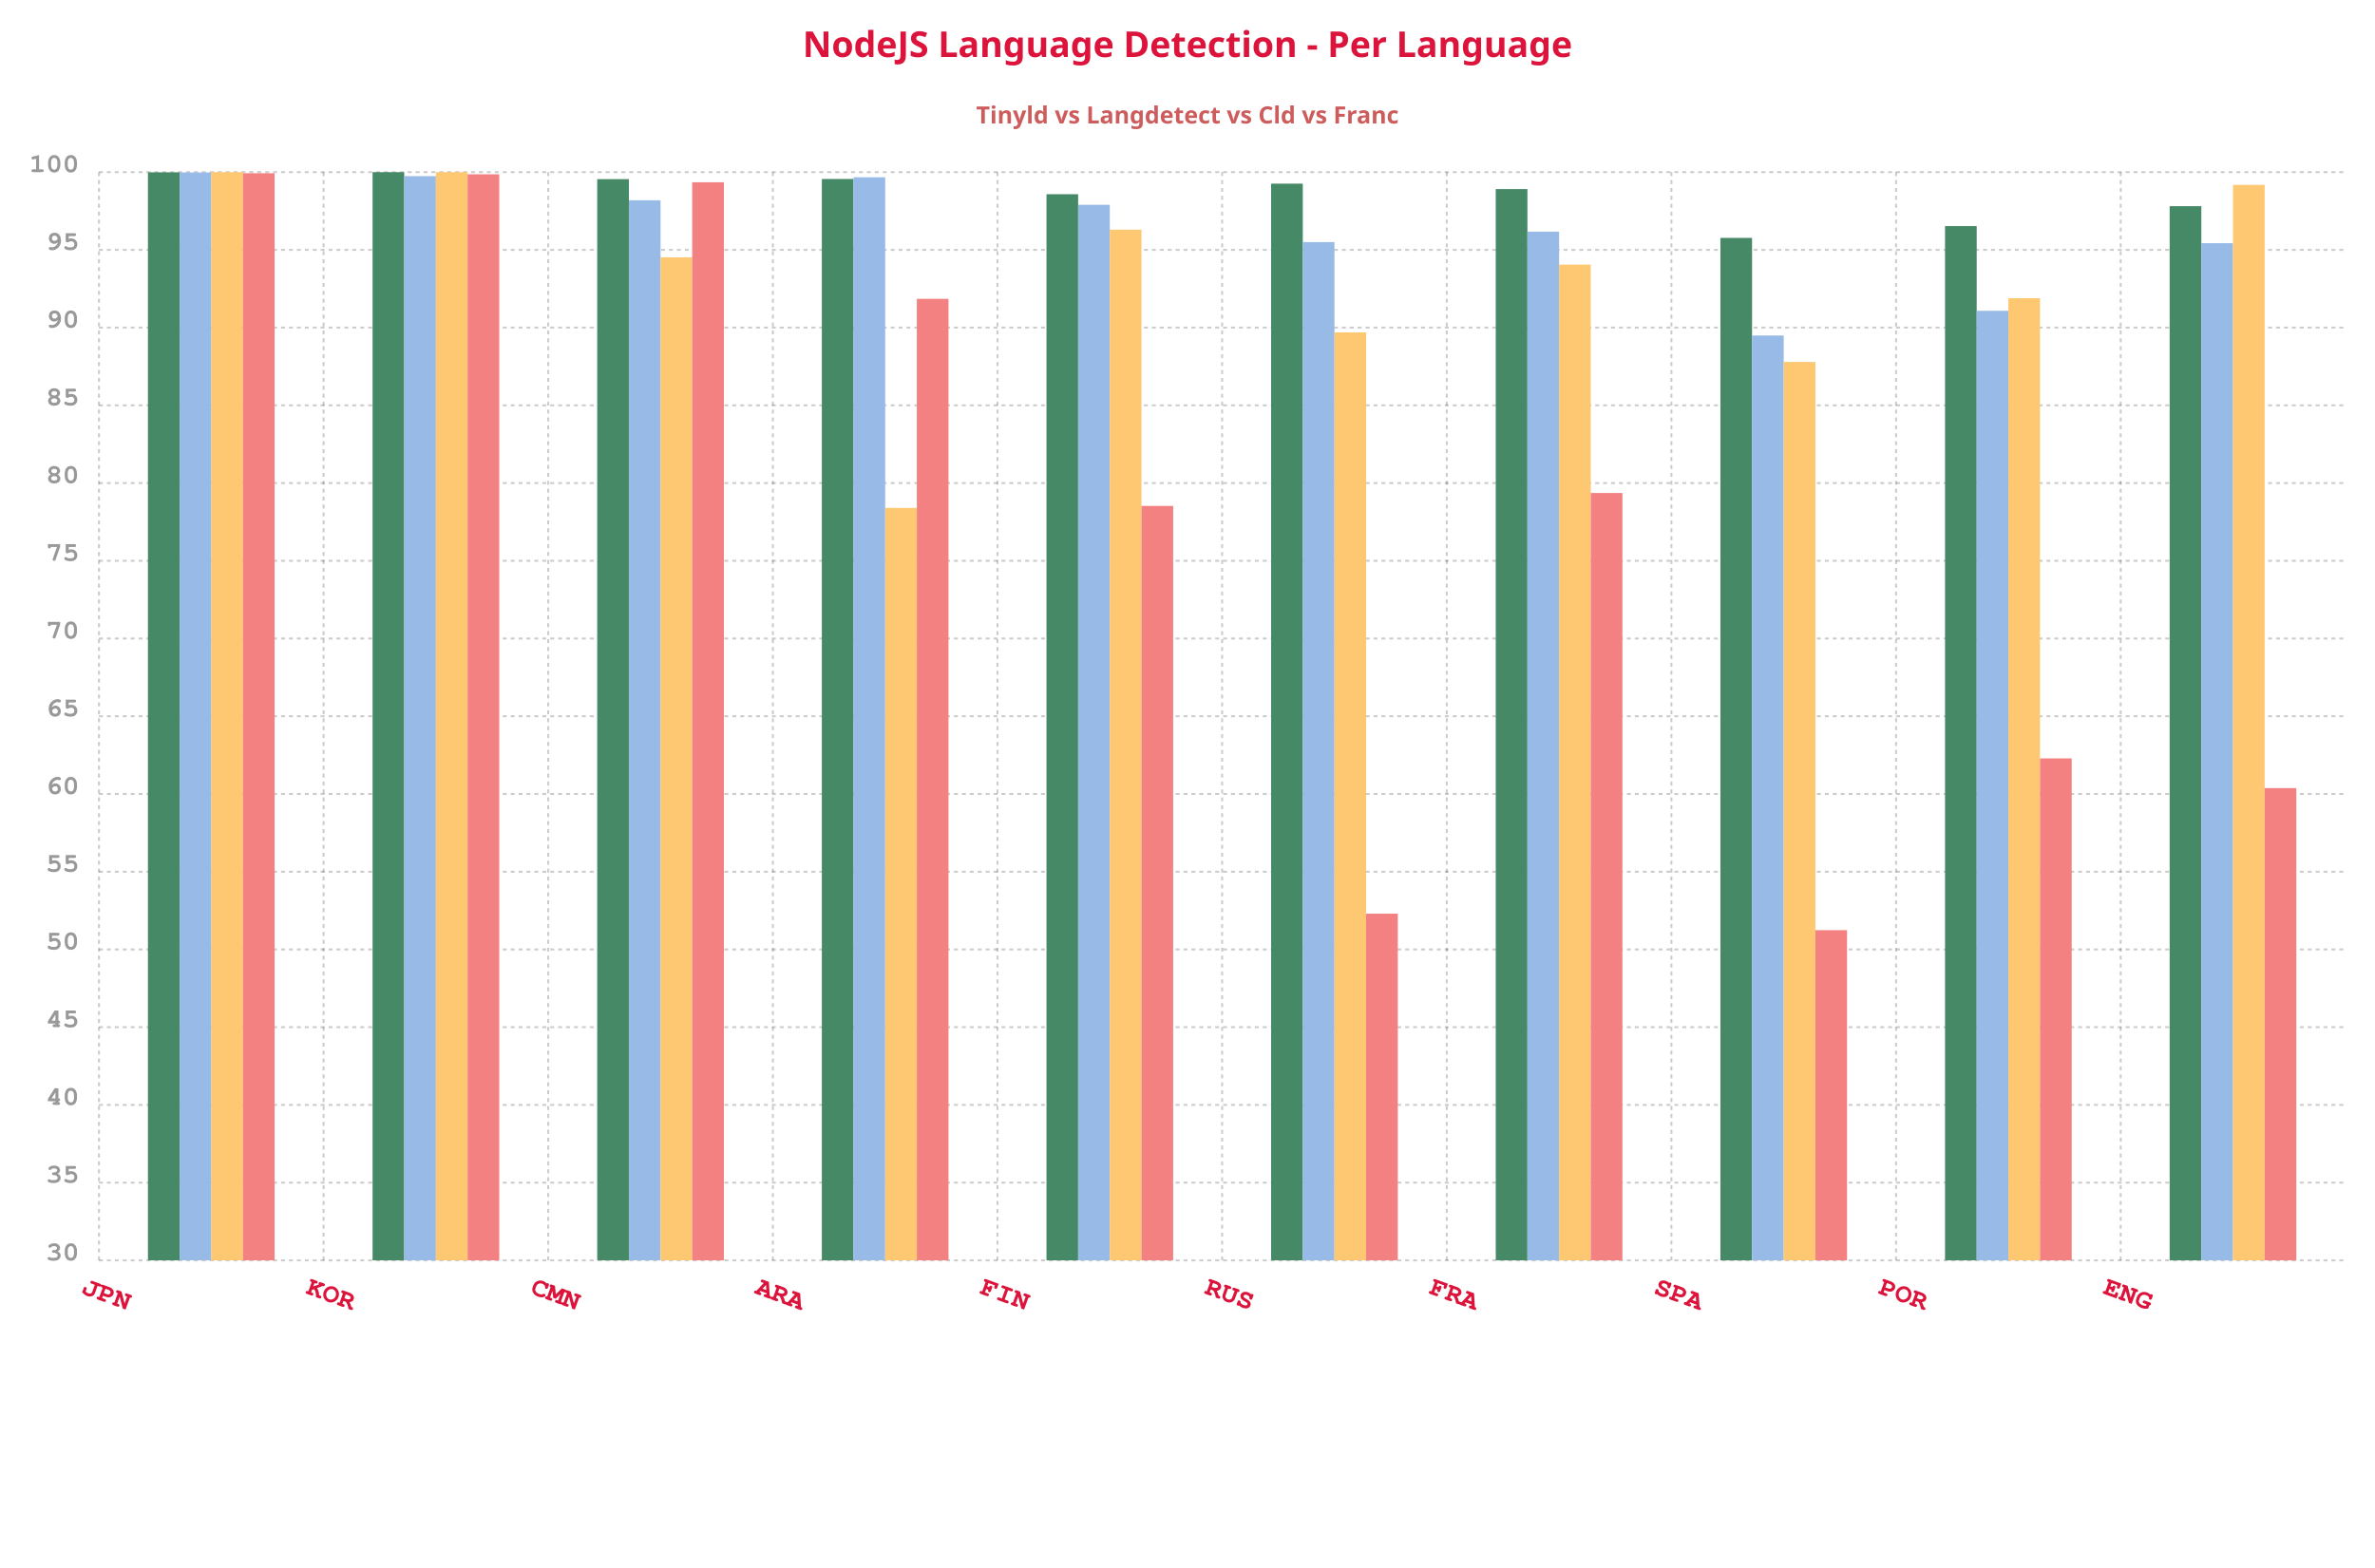
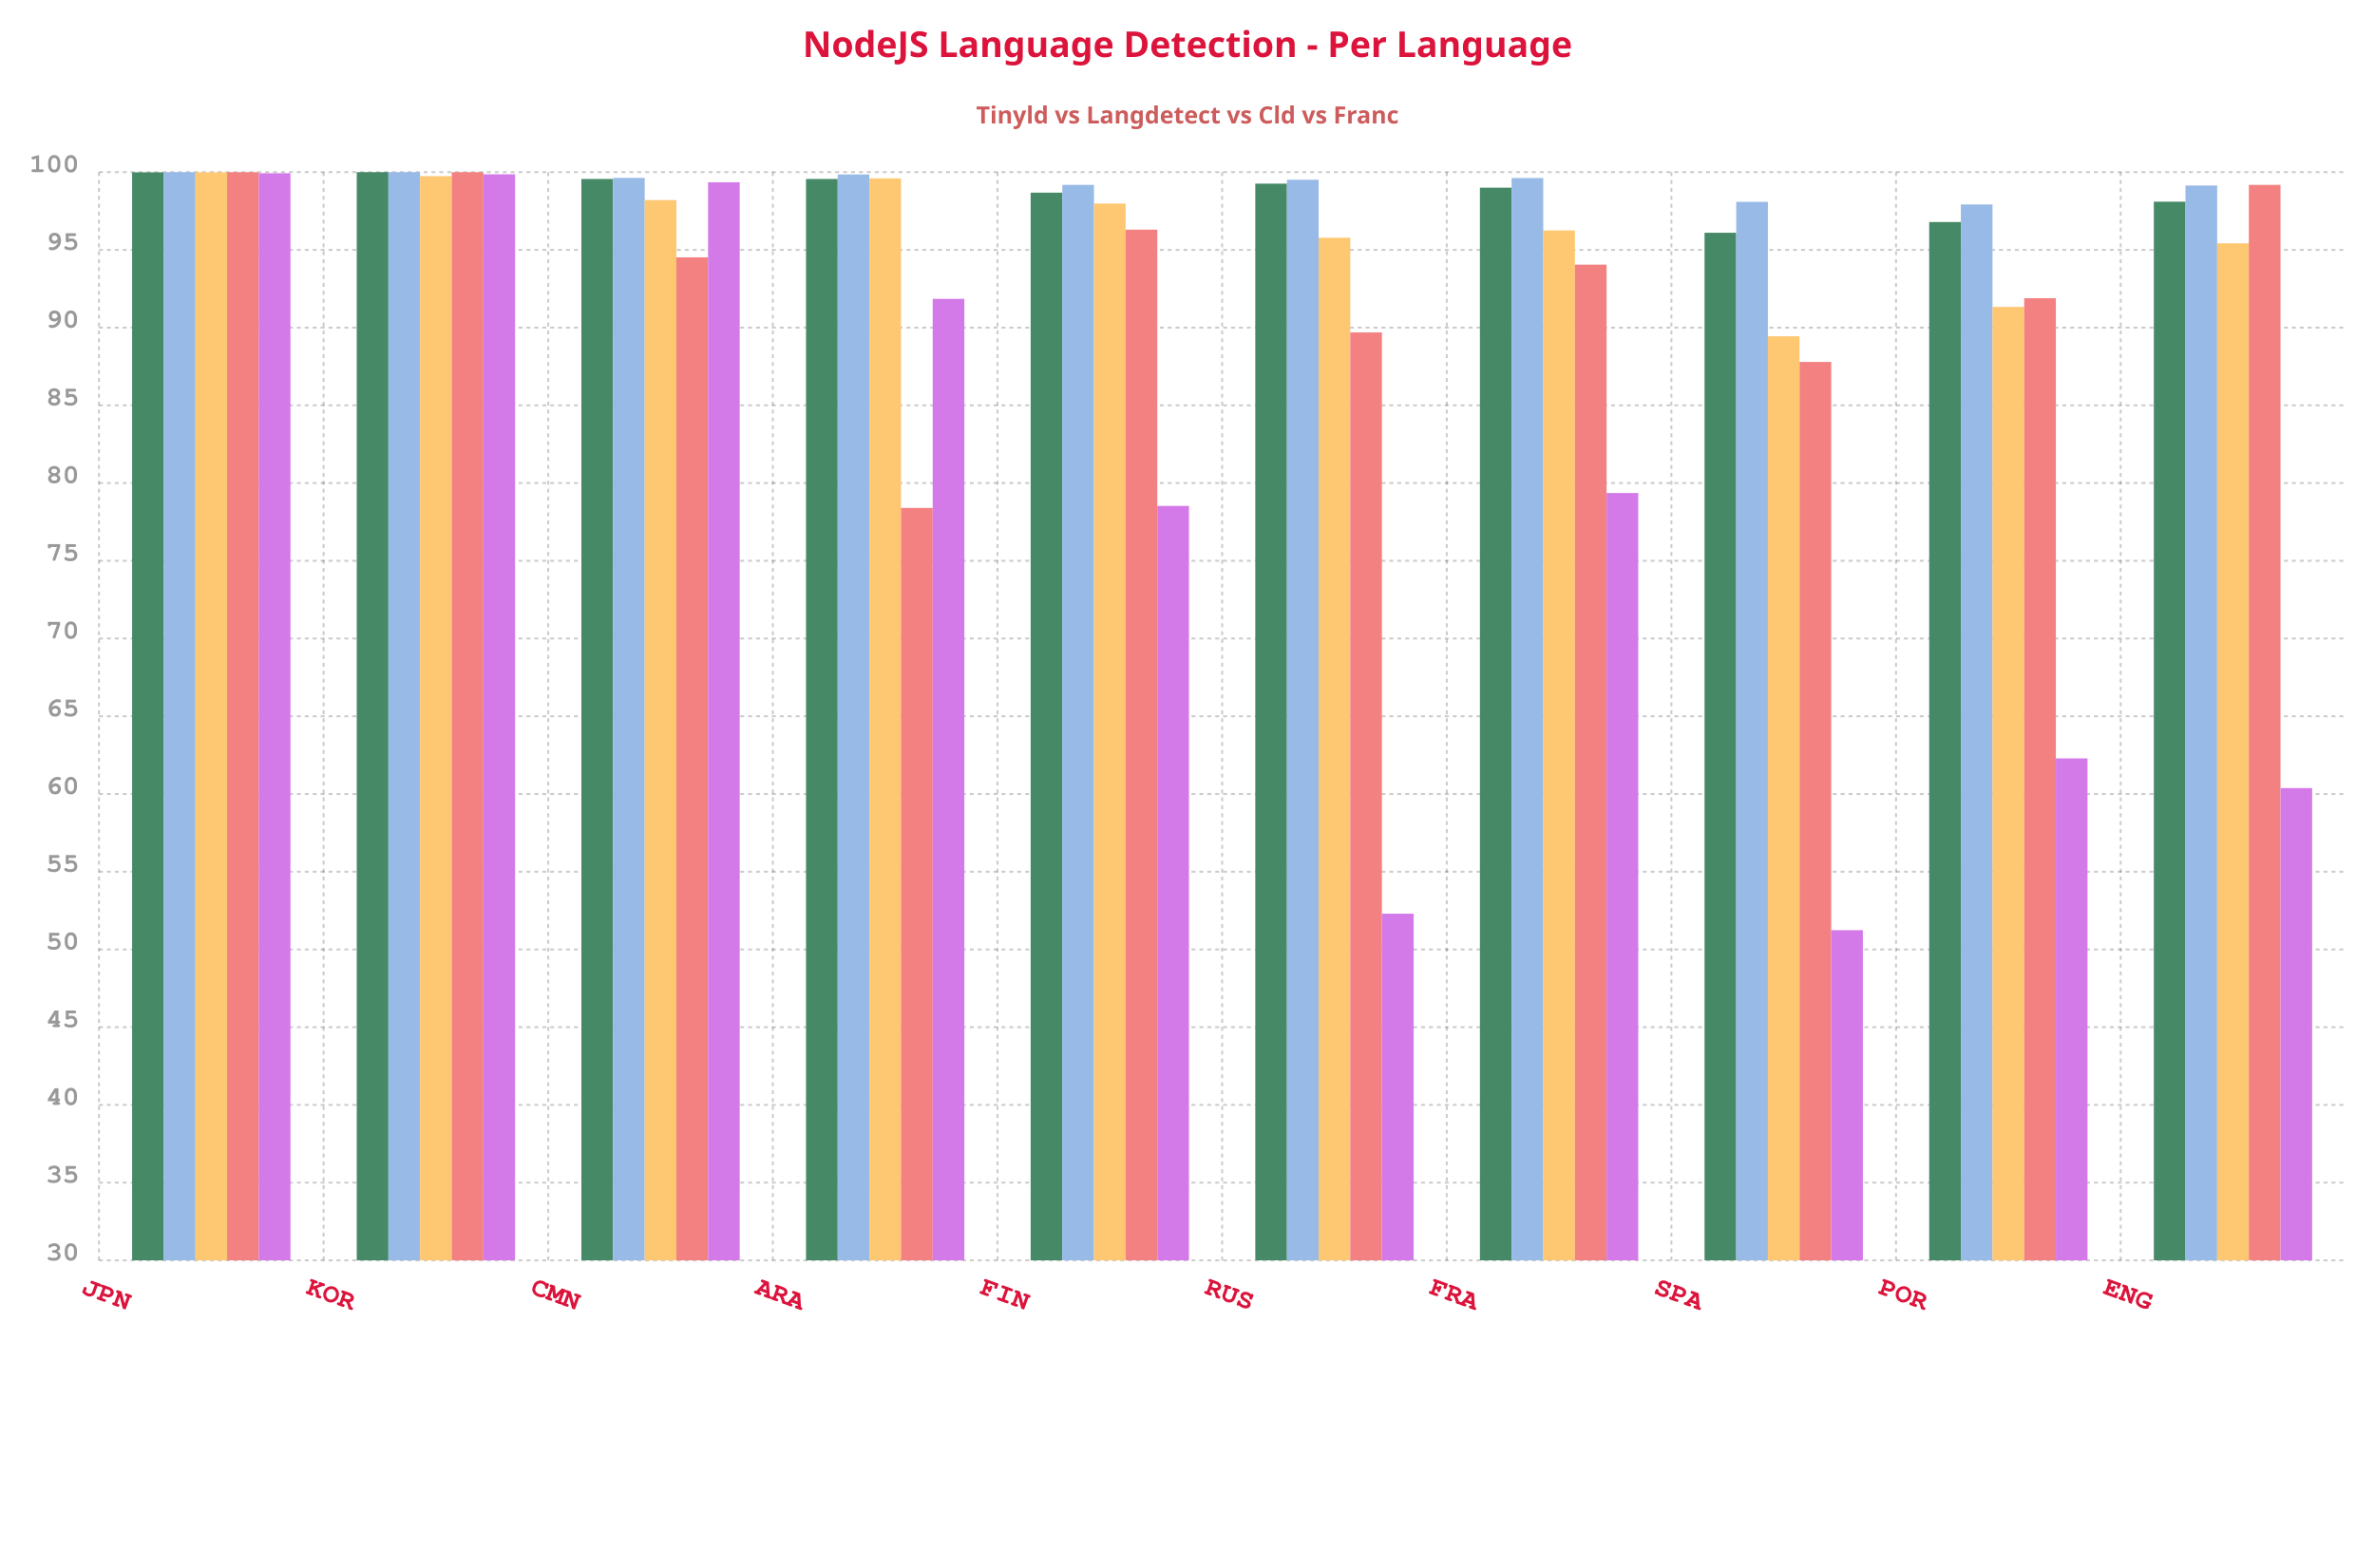
<svg xmlns="http://www.w3.org/2000/svg" xmlns:ns1="http://gionkunz.github.com/chartist-js/ct" width="1200" height="792" class="ct-chart-bar" style="background:#FFF;background:#FFF;">
  <g class="ct-grids" transform="translate(0, 72)">
    <line x1="50" x2="50" y1="15" y2="565" class="ct-grid ct-horizontal" style="stroke:rgba(0,0,0,.2);stroke-width:1px;stroke-dasharray:2px;stroke-dasharray:2px;stroke-width:1px;stroke:rgba(0,0,0,.2);" />
    <line x1="163.5" x2="163.5" y1="15" y2="565" class="ct-grid ct-horizontal" style="stroke:rgba(0,0,0,.2);stroke-width:1px;stroke-dasharray:2px;stroke-dasharray:2px;stroke-width:1px;stroke:rgba(0,0,0,.2);" />
    <line x1="277" x2="277" y1="15" y2="565" class="ct-grid ct-horizontal" style="stroke:rgba(0,0,0,.2);stroke-width:1px;stroke-dasharray:2px;stroke-dasharray:2px;stroke-width:1px;stroke:rgba(0,0,0,.2);" />
    <line x1="390.5" x2="390.5" y1="15" y2="565" class="ct-grid ct-horizontal" style="stroke:rgba(0,0,0,.2);stroke-width:1px;stroke-dasharray:2px;stroke-dasharray:2px;stroke-width:1px;stroke:rgba(0,0,0,.2);" />
    <line x1="504" x2="504" y1="15" y2="565" class="ct-grid ct-horizontal" style="stroke:rgba(0,0,0,.2);stroke-width:1px;stroke-dasharray:2px;stroke-dasharray:2px;stroke-width:1px;stroke:rgba(0,0,0,.2);" />
    <line x1="617.5" x2="617.5" y1="15" y2="565" class="ct-grid ct-horizontal" style="stroke:rgba(0,0,0,.2);stroke-width:1px;stroke-dasharray:2px;stroke-dasharray:2px;stroke-width:1px;stroke:rgba(0,0,0,.2);" />
    <line x1="731" x2="731" y1="15" y2="565" class="ct-grid ct-horizontal" style="stroke:rgba(0,0,0,.2);stroke-width:1px;stroke-dasharray:2px;stroke-dasharray:2px;stroke-width:1px;stroke:rgba(0,0,0,.2);" />
    <line x1="844.5" x2="844.5" y1="15" y2="565" class="ct-grid ct-horizontal" style="stroke:rgba(0,0,0,.2);stroke-width:1px;stroke-dasharray:2px;stroke-dasharray:2px;stroke-width:1px;stroke:rgba(0,0,0,.2);" />
    <line x1="958" x2="958" y1="15" y2="565" class="ct-grid ct-horizontal" style="stroke:rgba(0,0,0,.2);stroke-width:1px;stroke-dasharray:2px;stroke-dasharray:2px;stroke-width:1px;stroke:rgba(0,0,0,.2);" />
    <line x1="1071.5" x2="1071.5" y1="15" y2="565" class="ct-grid ct-horizontal" style="stroke:rgba(0,0,0,.2);stroke-width:1px;stroke-dasharray:2px;stroke-dasharray:2px;stroke-width:1px;stroke:rgba(0,0,0,.2);" />
    <line y1="565" y2="565" x1="50" x2="1185" class="ct-grid ct-vertical" style="stroke:rgba(0,0,0,.2);stroke-width:1px;stroke-dasharray:2px;stroke-dasharray:2px;stroke-width:1px;stroke:rgba(0,0,0,.2);" />
    <line y1="525.714" y2="525.714" x1="50" x2="1185" class="ct-grid ct-vertical" style="stroke:rgba(0,0,0,.2);stroke-width:1px;stroke-dasharray:2px;stroke-dasharray:2px;stroke-width:1px;stroke:rgba(0,0,0,.2);" />
    <line y1="486.429" y2="486.429" x1="50" x2="1185" class="ct-grid ct-vertical" style="stroke:rgba(0,0,0,.2);stroke-width:1px;stroke-dasharray:2px;stroke-dasharray:2px;stroke-width:1px;stroke:rgba(0,0,0,.2);" />
    <line y1="447.143" y2="447.143" x1="50" x2="1185" class="ct-grid ct-vertical" style="stroke:rgba(0,0,0,.2);stroke-width:1px;stroke-dasharray:2px;stroke-dasharray:2px;stroke-width:1px;stroke:rgba(0,0,0,.2);" />
    <line y1="407.857" y2="407.857" x1="50" x2="1185" class="ct-grid ct-vertical" style="stroke:rgba(0,0,0,.2);stroke-width:1px;stroke-dasharray:2px;stroke-dasharray:2px;stroke-width:1px;stroke:rgba(0,0,0,.2);" />
    <line y1="368.571" y2="368.571" x1="50" x2="1185" class="ct-grid ct-vertical" style="stroke:rgba(0,0,0,.2);stroke-width:1px;stroke-dasharray:2px;stroke-dasharray:2px;stroke-width:1px;stroke:rgba(0,0,0,.2);" />
    <line y1="329.286" y2="329.286" x1="50" x2="1185" class="ct-grid ct-vertical" style="stroke:rgba(0,0,0,.2);stroke-width:1px;stroke-dasharray:2px;stroke-dasharray:2px;stroke-width:1px;stroke:rgba(0,0,0,.2);" />
    <line y1="290" y2="290" x1="50" x2="1185" class="ct-grid ct-vertical" style="stroke:rgba(0,0,0,.2);stroke-width:1px;stroke-dasharray:2px;stroke-dasharray:2px;stroke-width:1px;stroke:rgba(0,0,0,.2);" />
    <line y1="250.714" y2="250.714" x1="50" x2="1185" class="ct-grid ct-vertical" style="stroke:rgba(0,0,0,.2);stroke-width:1px;stroke-dasharray:2px;stroke-dasharray:2px;stroke-width:1px;stroke:rgba(0,0,0,.2);" />
    <line y1="211.429" y2="211.429" x1="50" x2="1185" class="ct-grid ct-vertical" style="stroke:rgba(0,0,0,.2);stroke-width:1px;stroke-dasharray:2px;stroke-dasharray:2px;stroke-width:1px;stroke:rgba(0,0,0,.2);" />
    <line y1="172.143" y2="172.143" x1="50" x2="1185" class="ct-grid ct-vertical" style="stroke:rgba(0,0,0,.2);stroke-width:1px;stroke-dasharray:2px;stroke-dasharray:2px;stroke-width:1px;stroke:rgba(0,0,0,.2);" />
    <line y1="132.857" y2="132.857" x1="50" x2="1185" class="ct-grid ct-vertical" style="stroke:rgba(0,0,0,.2);stroke-width:1px;stroke-dasharray:2px;stroke-dasharray:2px;stroke-width:1px;stroke:rgba(0,0,0,.2);" />
    <line y1="93.571" y2="93.571" x1="50" x2="1185" class="ct-grid ct-vertical" style="stroke:rgba(0,0,0,.2);stroke-width:1px;stroke-dasharray:2px;stroke-dasharray:2px;stroke-width:1px;stroke:rgba(0,0,0,.2);" />
    <line y1="54.286" y2="54.286" x1="50" x2="1185" class="ct-grid ct-vertical" style="stroke:rgba(0,0,0,.2);stroke-width:1px;stroke-dasharray:2px;stroke-dasharray:2px;stroke-width:1px;stroke:rgba(0,0,0,.2);" />
    <line y1="15" y2="15" x1="50" x2="1185" class="ct-grid ct-vertical" style="stroke:rgba(0,0,0,.2);stroke-width:1px;stroke-dasharray:2px;stroke-dasharray:2px;stroke-width:1px;stroke:rgba(0,0,0,.2);" />
  </g>
  <g transform="translate(0, 72)">
    <g class="ct-series ct-series-a">
-       <line x1="82.75" x2="82.75" y1="565" y2="15.079" class="ct-bar" ns1:value="99.99" style="stroke:#d70206;stroke:#d70206;fill:none;stroke-width:10px;stroke-width:10px;fill:none;stroke:#468966;stroke-width:16px !important;stroke-width:16px !important;stroke:#468966;" />
-       <line x1="196.25" x2="196.25" y1="565" y2="15" class="ct-bar" ns1:value="100" style="stroke:#d70206;stroke:#d70206;fill:none;stroke-width:10px;stroke-width:10px;fill:none;stroke:#468966;stroke-width:16px !important;stroke-width:16px !important;stroke:#468966;" />
-       <line x1="309.75" x2="309.75" y1="565" y2="18.536" class="ct-bar" ns1:value="99.55" style="stroke:#d70206;stroke:#d70206;fill:none;stroke-width:10px;stroke-width:10px;fill:none;stroke:#468966;stroke-width:16px !important;stroke-width:16px !important;stroke:#468966;" />
-       <line x1="423.25" x2="423.25" y1="565" y2="18.457" class="ct-bar" ns1:value="99.56" style="stroke:#d70206;stroke:#d70206;fill:none;stroke-width:10px;stroke-width:10px;fill:none;stroke:#468966;stroke-width:16px !important;stroke-width:16px !important;stroke:#468966;" />
-       <line x1="536.75" x2="536.75" y1="565" y2="26.157" class="ct-bar" ns1:value="98.58" style="stroke:#d70206;stroke:#d70206;fill:none;stroke-width:10px;stroke-width:10px;fill:none;stroke:#468966;stroke-width:16px !important;stroke-width:16px !important;stroke:#468966;" />
-       <line x1="650.25" x2="650.25" y1="565" y2="20.814" class="ct-bar" ns1:value="99.26" style="stroke:#d70206;stroke:#d70206;fill:none;stroke-width:10px;stroke-width:10px;fill:none;stroke:#468966;stroke-width:16px !important;stroke-width:16px !important;stroke:#468966;" />
-       <line x1="763.75" x2="763.75" y1="565" y2="23.564" class="ct-bar" ns1:value="98.91" style="stroke:#d70206;stroke:#d70206;fill:none;stroke-width:10px;stroke-width:10px;fill:none;stroke:#468966;stroke-width:16px !important;stroke-width:16px !important;stroke:#468966;" />
-       <line x1="877.25" x2="877.25" y1="565" y2="48.236" class="ct-bar" ns1:value="95.77" style="stroke:#d70206;stroke:#d70206;fill:none;stroke-width:10px;stroke-width:10px;fill:none;stroke:#468966;stroke-width:16px !important;stroke-width:16px !important;stroke:#468966;" />
-       <line x1="990.75" x2="990.75" y1="565" y2="42.264" class="ct-bar" ns1:value="96.53" style="stroke:#d70206;stroke:#d70206;fill:none;stroke-width:10px;stroke-width:10px;fill:none;stroke:#468966;stroke-width:16px !important;stroke-width:16px !important;stroke:#468966;" />
-       <line x1="1104.25" x2="1104.25" y1="565" y2="32.207" class="ct-bar" ns1:value="97.81" style="stroke:#d70206;stroke:#d70206;fill:none;stroke-width:10px;stroke-width:10px;fill:none;stroke:#468966;stroke-width:16px !important;stroke-width:16px !important;stroke:#468966;" />
+       <line x1="74.75" x2="74.75" y1="565" y2="15.079" class="ct-bar" ns1:value="99.99" style="stroke:#d70206;stroke:#d70206;fill:none;stroke-width:10px;stroke-width:10px;fill:none;stroke:#468966;stroke-width:16px !important;stroke-width:16px !important;stroke:#468966;" />
+       <line x1="188.25" x2="188.25" y1="565" y2="15" class="ct-bar" ns1:value="100" style="stroke:#d70206;stroke:#d70206;fill:none;stroke-width:10px;stroke-width:10px;fill:none;stroke:#468966;stroke-width:16px !important;stroke-width:16px !important;stroke:#468966;" />
+       <line x1="301.75" x2="301.75" y1="565" y2="18.457" class="ct-bar" ns1:value="99.56" style="stroke:#d70206;stroke:#d70206;fill:none;stroke-width:10px;stroke-width:10px;fill:none;stroke:#468966;stroke-width:16px !important;stroke-width:16px !important;stroke:#468966;" />
+       <line x1="415.25" x2="415.25" y1="565" y2="18.457" class="ct-bar" ns1:value="99.56" style="stroke:#d70206;stroke:#d70206;fill:none;stroke-width:10px;stroke-width:10px;fill:none;stroke:#468966;stroke-width:16px !important;stroke-width:16px !important;stroke:#468966;" />
+       <line x1="528.75" x2="528.75" y1="565" y2="25.371" class="ct-bar" ns1:value="98.68" style="stroke:#d70206;stroke:#d70206;fill:none;stroke-width:10px;stroke-width:10px;fill:none;stroke:#468966;stroke-width:16px !important;stroke-width:16px !important;stroke:#468966;" />
+       <line x1="642.25" x2="642.25" y1="565" y2="20.814" class="ct-bar" ns1:value="99.26" style="stroke:#d70206;stroke:#d70206;fill:none;stroke-width:10px;stroke-width:10px;fill:none;stroke:#468966;stroke-width:16px !important;stroke-width:16px !important;stroke:#468966;" />
+       <line x1="755.75" x2="755.75" y1="565" y2="22.857" class="ct-bar" ns1:value="99" style="stroke:#d70206;stroke:#d70206;fill:none;stroke-width:10px;stroke-width:10px;fill:none;stroke:#468966;stroke-width:16px !important;stroke-width:16px !important;stroke:#468966;" />
+       <line x1="869.25" x2="869.25" y1="565" y2="45.643" class="ct-bar" ns1:value="96.1" style="stroke:#d70206;stroke:#d70206;fill:none;stroke-width:10px;stroke-width:10px;fill:none;stroke:#468966;stroke-width:16px !important;stroke-width:16px !important;stroke:#468966;" />
+       <line x1="982.75" x2="982.75" y1="565" y2="40.221" class="ct-bar" ns1:value="96.79" style="stroke:#d70206;stroke:#d70206;fill:none;stroke-width:10px;stroke-width:10px;fill:none;stroke:#468966;stroke-width:16px !important;stroke-width:16px !important;stroke:#468966;" />
+       <line x1="1096.25" x2="1096.25" y1="565" y2="29.929" class="ct-bar" ns1:value="98.1" style="stroke:#d70206;stroke:#d70206;fill:none;stroke-width:10px;stroke-width:10px;fill:none;stroke:#468966;stroke-width:16px !important;stroke-width:16px !important;stroke:#468966;" />
    </g>
    <g class="ct-series ct-series-b">
-       <line x1="98.75" x2="98.75" y1="565" y2="15.157" class="ct-bar" ns1:value="99.98" style="stroke:#f05b4f;stroke:#f05b4f;fill:none;stroke-width:10px;stroke-width:10px;fill:none;stroke:#98BAE7;stroke-width:16px !important;stroke-width:16px !important;stroke:#98BAE7;" />
-       <line x1="212.25" x2="212.25" y1="565" y2="17.015" class="ct-bar" ns1:value="99.7436" style="stroke:#f05b4f;stroke:#f05b4f;fill:none;stroke-width:10px;stroke-width:10px;fill:none;stroke:#98BAE7;stroke-width:16px !important;stroke-width:16px !important;stroke:#98BAE7;" />
-       <line x1="325.75" x2="325.75" y1="565" y2="29.221" class="ct-bar" ns1:value="98.19" style="stroke:#f05b4f;stroke:#f05b4f;fill:none;stroke-width:10px;stroke-width:10px;fill:none;stroke:#98BAE7;stroke-width:16px !important;stroke-width:16px !important;stroke:#98BAE7;" />
-       <line x1="439.25" x2="439.25" y1="565" y2="17.593" class="ct-bar" ns1:value="99.67" style="stroke:#f05b4f;stroke:#f05b4f;fill:none;stroke-width:10px;stroke-width:10px;fill:none;stroke:#98BAE7;stroke-width:16px !important;stroke-width:16px !important;stroke:#98BAE7;" />
-       <line x1="552.75" x2="552.75" y1="565" y2="31.5" class="ct-bar" ns1:value="97.9" style="stroke:#f05b4f;stroke:#f05b4f;fill:none;stroke-width:10px;stroke-width:10px;fill:none;stroke:#98BAE7;stroke-width:16px !important;stroke-width:16px !important;stroke:#98BAE7;" />
-       <line x1="666.25" x2="666.25" y1="565" y2="50.357" class="ct-bar" ns1:value="95.5" style="stroke:#f05b4f;stroke:#f05b4f;fill:none;stroke-width:10px;stroke-width:10px;fill:none;stroke:#98BAE7;stroke-width:16px !important;stroke-width:16px !important;stroke:#98BAE7;" />
-       <line x1="779.75" x2="779.75" y1="565" y2="45.093" class="ct-bar" ns1:value="96.17" style="stroke:#f05b4f;stroke:#f05b4f;fill:none;stroke-width:10px;stroke-width:10px;fill:none;stroke:#98BAE7;stroke-width:16px !important;stroke-width:16px !important;stroke:#98BAE7;" />
-       <line x1="893.25" x2="893.25" y1="565" y2="97.579" class="ct-bar" ns1:value="89.49" style="stroke:#f05b4f;stroke:#f05b4f;fill:none;stroke-width:10px;stroke-width:10px;fill:none;stroke:#98BAE7;stroke-width:16px !important;stroke-width:16px !important;stroke:#98BAE7;" />
-       <line x1="1006.75" x2="1006.75" y1="565" y2="85.086" class="ct-bar" ns1:value="91.08" style="stroke:#f05b4f;stroke:#f05b4f;fill:none;stroke-width:10px;stroke-width:10px;fill:none;stroke:#98BAE7;stroke-width:16px !important;stroke-width:16px !important;stroke:#98BAE7;" />
-       <line x1="1120.25" x2="1120.25" y1="565" y2="50.907" class="ct-bar" ns1:value="95.43" style="stroke:#f05b4f;stroke:#f05b4f;fill:none;stroke-width:10px;stroke-width:10px;fill:none;stroke:#98BAE7;stroke-width:16px !important;stroke-width:16px !important;stroke:#98BAE7;" />
+       <line x1="90.75" x2="90.75" y1="565" y2="15" class="ct-bar" ns1:value="100" style="stroke:#f05b4f;stroke:#f05b4f;fill:none;stroke-width:10px;stroke-width:10px;fill:none;stroke:#98BAE7;stroke-width:16px !important;stroke-width:16px !important;stroke:#98BAE7;" />
+       <line x1="204.25" x2="204.25" y1="565" y2="15" class="ct-bar" ns1:value="100" style="stroke:#f05b4f;stroke:#f05b4f;fill:none;stroke-width:10px;stroke-width:10px;fill:none;stroke:#98BAE7;stroke-width:16px !important;stroke-width:16px !important;stroke:#98BAE7;" />
+       <line x1="317.75" x2="317.75" y1="565" y2="17.907" class="ct-bar" ns1:value="99.63" style="stroke:#f05b4f;stroke:#f05b4f;fill:none;stroke-width:10px;stroke-width:10px;fill:none;stroke:#98BAE7;stroke-width:16px !important;stroke-width:16px !important;stroke:#98BAE7;" />
+       <line x1="431.25" x2="431.25" y1="565" y2="16.179" class="ct-bar" ns1:value="99.85" style="stroke:#f05b4f;stroke:#f05b4f;fill:none;stroke-width:10px;stroke-width:10px;fill:none;stroke:#98BAE7;stroke-width:16px !important;stroke-width:16px !important;stroke:#98BAE7;" />
+       <line x1="544.75" x2="544.75" y1="565" y2="21.443" class="ct-bar" ns1:value="99.18" style="stroke:#f05b4f;stroke:#f05b4f;fill:none;stroke-width:10px;stroke-width:10px;fill:none;stroke:#98BAE7;stroke-width:16px !important;stroke-width:16px !important;stroke:#98BAE7;" />
+       <line x1="658.25" x2="658.25" y1="565" y2="18.85" class="ct-bar" ns1:value="99.51" style="stroke:#f05b4f;stroke:#f05b4f;fill:none;stroke-width:10px;stroke-width:10px;fill:none;stroke:#98BAE7;stroke-width:16px !important;stroke-width:16px !important;stroke:#98BAE7;" />
+       <line x1="771.75" x2="771.75" y1="565" y2="17.986" class="ct-bar" ns1:value="99.62" style="stroke:#f05b4f;stroke:#f05b4f;fill:none;stroke-width:10px;stroke-width:10px;fill:none;stroke:#98BAE7;stroke-width:16px !important;stroke-width:16px !important;stroke:#98BAE7;" />
+       <line x1="885.25" x2="885.25" y1="565" y2="30.007" class="ct-bar" ns1:value="98.09" style="stroke:#f05b4f;stroke:#f05b4f;fill:none;stroke-width:10px;stroke-width:10px;fill:none;stroke:#98BAE7;stroke-width:16px !important;stroke-width:16px !important;stroke:#98BAE7;" />
+       <line x1="998.75" x2="998.75" y1="565" y2="31.343" class="ct-bar" ns1:value="97.92" style="stroke:#f05b4f;stroke:#f05b4f;fill:none;stroke-width:10px;stroke-width:10px;fill:none;stroke:#98BAE7;stroke-width:16px !important;stroke-width:16px !important;stroke:#98BAE7;" />
+       <line x1="1112.25" x2="1112.25" y1="565" y2="21.757" class="ct-bar" ns1:value="99.14" style="stroke:#f05b4f;stroke:#f05b4f;fill:none;stroke-width:10px;stroke-width:10px;fill:none;stroke:#98BAE7;stroke-width:16px !important;stroke-width:16px !important;stroke:#98BAE7;" />
    </g>
    <g class="ct-series ct-series-c">
-       <line x1="114.75" x2="114.75" y1="565" y2="15" class="ct-bar" ns1:value="100" style="stroke:#f4c63d;stroke:#f4c63d;fill:none;stroke-width:10px;stroke-width:10px;fill:none;stroke:#FEC771;stroke-width:16px !important;stroke-width:16px !important;stroke:#FEC771;" />
-       <line x1="228.25" x2="228.25" y1="565" y2="15" class="ct-bar" ns1:value="100" style="stroke:#f4c63d;stroke:#f4c63d;fill:none;stroke-width:10px;stroke-width:10px;fill:none;stroke:#FEC771;stroke-width:16px !important;stroke-width:16px !important;stroke:#FEC771;" />
-       <line x1="341.75" x2="341.75" y1="565" y2="58.057" class="ct-bar" ns1:value="94.52" style="stroke:#f4c63d;stroke:#f4c63d;fill:none;stroke-width:10px;stroke-width:10px;fill:none;stroke:#FEC771;stroke-width:16px !important;stroke-width:16px !important;stroke:#FEC771;" />
-       <line x1="455.25" x2="455.25" y1="565" y2="184.714" class="ct-bar" ns1:value="78.4" style="stroke:#f4c63d;stroke:#f4c63d;fill:none;stroke-width:10px;stroke-width:10px;fill:none;stroke:#FEC771;stroke-width:16px !important;stroke-width:16px !important;stroke:#FEC771;" />
-       <line x1="568.75" x2="568.75" y1="565" y2="44.071" class="ct-bar" ns1:value="96.3" style="stroke:#f4c63d;stroke:#f4c63d;fill:none;stroke-width:10px;stroke-width:10px;fill:none;stroke:#FEC771;stroke-width:16px !important;stroke-width:16px !important;stroke:#FEC771;" />
-       <line x1="682.25" x2="682.25" y1="565" y2="96.007" class="ct-bar" ns1:value="89.69" style="stroke:#f4c63d;stroke:#f4c63d;fill:none;stroke-width:10px;stroke-width:10px;fill:none;stroke:#FEC771;stroke-width:16px !important;stroke-width:16px !important;stroke:#FEC771;" />
-       <line x1="795.75" x2="795.75" y1="565" y2="61.75" class="ct-bar" ns1:value="94.05" style="stroke:#f4c63d;stroke:#f4c63d;fill:none;stroke-width:10px;stroke-width:10px;fill:none;stroke:#FEC771;stroke-width:16px !important;stroke-width:16px !important;stroke:#FEC771;" />
-       <line x1="909.25" x2="909.25" y1="565" y2="110.936" class="ct-bar" ns1:value="87.79" style="stroke:#f4c63d;stroke:#f4c63d;fill:none;stroke-width:10px;stroke-width:10px;fill:none;stroke:#FEC771;stroke-width:16px !important;stroke-width:16px !important;stroke:#FEC771;" />
-       <line x1="1022.75" x2="1022.75" y1="565" y2="78.721" class="ct-bar" ns1:value="91.89" style="stroke:#f4c63d;stroke:#f4c63d;fill:none;stroke-width:10px;stroke-width:10px;fill:none;stroke:#FEC771;stroke-width:16px !important;stroke-width:16px !important;stroke:#FEC771;" />
-       <line x1="1136.25" x2="1136.25" y1="565" y2="21.443" class="ct-bar" ns1:value="99.18" style="stroke:#f4c63d;stroke:#f4c63d;fill:none;stroke-width:10px;stroke-width:10px;fill:none;stroke:#FEC771;stroke-width:16px !important;stroke-width:16px !important;stroke:#FEC771;" />
+       <line x1="106.75" x2="106.75" y1="565" y2="15.079" class="ct-bar" ns1:value="99.99" style="stroke:#f4c63d;stroke:#f4c63d;fill:none;stroke-width:10px;stroke-width:10px;fill:none;stroke:#FEC771;stroke-width:16px !important;stroke-width:16px !important;stroke:#FEC771;" />
+       <line x1="220.25" x2="220.25" y1="565" y2="17.015" class="ct-bar" ns1:value="99.7436" style="stroke:#f4c63d;stroke:#f4c63d;fill:none;stroke-width:10px;stroke-width:10px;fill:none;stroke:#FEC771;stroke-width:16px !important;stroke-width:16px !important;stroke:#FEC771;" />
+       <line x1="333.75" x2="333.75" y1="565" y2="29.143" class="ct-bar" ns1:value="98.2" style="stroke:#f4c63d;stroke:#f4c63d;fill:none;stroke-width:10px;stroke-width:10px;fill:none;stroke:#FEC771;stroke-width:16px !important;stroke-width:16px !important;stroke:#FEC771;" />
+       <line x1="447.25" x2="447.25" y1="565" y2="18.143" class="ct-bar" ns1:value="99.6" style="stroke:#f4c63d;stroke:#f4c63d;fill:none;stroke-width:10px;stroke-width:10px;fill:none;stroke:#FEC771;stroke-width:16px !important;stroke-width:16px !important;stroke:#FEC771;" />
+       <line x1="560.75" x2="560.75" y1="565" y2="30.871" class="ct-bar" ns1:value="97.98" style="stroke:#f4c63d;stroke:#f4c63d;fill:none;stroke-width:10px;stroke-width:10px;fill:none;stroke:#FEC771;stroke-width:16px !important;stroke-width:16px !important;stroke:#FEC771;" />
+       <line x1="674.25" x2="674.25" y1="565" y2="48.157" class="ct-bar" ns1:value="95.78" style="stroke:#f4c63d;stroke:#f4c63d;fill:none;stroke-width:10px;stroke-width:10px;fill:none;stroke:#FEC771;stroke-width:16px !important;stroke-width:16px !important;stroke:#FEC771;" />
+       <line x1="787.75" x2="787.75" y1="565" y2="44.464" class="ct-bar" ns1:value="96.25" style="stroke:#f4c63d;stroke:#f4c63d;fill:none;stroke-width:10px;stroke-width:10px;fill:none;stroke:#FEC771;stroke-width:16px !important;stroke-width:16px !important;stroke:#FEC771;" />
+       <line x1="901.25" x2="901.25" y1="565" y2="97.971" class="ct-bar" ns1:value="89.44" style="stroke:#f4c63d;stroke:#f4c63d;fill:none;stroke-width:10px;stroke-width:10px;fill:none;stroke:#FEC771;stroke-width:16px !important;stroke-width:16px !important;stroke:#FEC771;" />
+       <line x1="1014.75" x2="1014.75" y1="565" y2="83.121" class="ct-bar" ns1:value="91.33" style="stroke:#f4c63d;stroke:#f4c63d;fill:none;stroke-width:10px;stroke-width:10px;fill:none;stroke:#FEC771;stroke-width:16px !important;stroke-width:16px !important;stroke:#FEC771;" />
+       <line x1="1128.25" x2="1128.25" y1="565" y2="50.986" class="ct-bar" ns1:value="95.42" style="stroke:#f4c63d;stroke:#f4c63d;fill:none;stroke-width:10px;stroke-width:10px;fill:none;stroke:#FEC771;stroke-width:16px !important;stroke-width:16px !important;stroke:#FEC771;" />
    </g>
    <g class="ct-series ct-series-d">
-       <line x1="130.75" x2="130.75" y1="565" y2="15.55" class="ct-bar" ns1:value="99.93" style="stroke:#d17905;stroke:#d17905;fill:none;stroke-width:10px;stroke-width:10px;fill:none;stroke:#F38181;stroke-width:16px !important;stroke-width:16px !important;stroke:#F38181;" />
-       <line x1="244.25" x2="244.25" y1="565" y2="16.085" class="ct-bar" ns1:value="99.8619" style="stroke:#d17905;stroke:#d17905;fill:none;stroke-width:10px;stroke-width:10px;fill:none;stroke:#F38181;stroke-width:16px !important;stroke-width:16px !important;stroke:#F38181;" />
-       <line x1="357.75" x2="357.75" y1="565" y2="20.107" class="ct-bar" ns1:value="99.35" style="stroke:#d17905;stroke:#d17905;fill:none;stroke-width:10px;stroke-width:10px;fill:none;stroke:#F38181;stroke-width:16px !important;stroke-width:16px !important;stroke:#F38181;" />
-       <line x1="471.25" x2="471.25" y1="565" y2="79.036" class="ct-bar" ns1:value="91.85" style="stroke:#d17905;stroke:#d17905;fill:none;stroke-width:10px;stroke-width:10px;fill:none;stroke:#F38181;stroke-width:16px !important;stroke-width:16px !important;stroke:#F38181;" />
-       <line x1="584.75" x2="584.75" y1="565" y2="183.693" class="ct-bar" ns1:value="78.53" style="stroke:#d17905;stroke:#d17905;fill:none;stroke-width:10px;stroke-width:10px;fill:none;stroke:#F38181;stroke-width:16px !important;stroke-width:16px !important;stroke:#F38181;" />
-       <line x1="698.25" x2="698.25" y1="565" y2="389.786" class="ct-bar" ns1:value="52.3" style="stroke:#d17905;stroke:#d17905;fill:none;stroke-width:10px;stroke-width:10px;fill:none;stroke:#F38181;stroke-width:16px !important;stroke-width:16px !important;stroke:#F38181;" />
-       <line x1="811.75" x2="811.75" y1="565" y2="177.171" class="ct-bar" ns1:value="79.36" style="stroke:#d17905;stroke:#d17905;fill:none;stroke-width:10px;stroke-width:10px;fill:none;stroke:#F38181;stroke-width:16px !important;stroke-width:16px !important;stroke:#F38181;" />
-       <line x1="925.25" x2="925.25" y1="565" y2="398.114" class="ct-bar" ns1:value="51.24" style="stroke:#d17905;stroke:#d17905;fill:none;stroke-width:10px;stroke-width:10px;fill:none;stroke:#F38181;stroke-width:16px !important;stroke-width:16px !important;stroke:#F38181;" />
-       <line x1="1038.75" x2="1038.75" y1="565" y2="311.293" class="ct-bar" ns1:value="62.29" style="stroke:#d17905;stroke:#d17905;fill:none;stroke-width:10px;stroke-width:10px;fill:none;stroke:#F38181;stroke-width:16px !important;stroke-width:16px !important;stroke:#F38181;" />
-       <line x1="1152.25" x2="1152.25" y1="565" y2="326.3" class="ct-bar" ns1:value="60.38" style="stroke:#d17905;stroke:#d17905;fill:none;stroke-width:10px;stroke-width:10px;fill:none;stroke:#F38181;stroke-width:16px !important;stroke-width:16px !important;stroke:#F38181;" />
+       <line x1="122.75" x2="122.75" y1="565" y2="15" class="ct-bar" ns1:value="100" style="stroke:#d17905;stroke:#d17905;fill:none;stroke-width:10px;stroke-width:10px;fill:none;stroke:#F38181;stroke-width:16px !important;stroke-width:16px !important;stroke:#F38181;" />
+       <line x1="236.25" x2="236.25" y1="565" y2="15" class="ct-bar" ns1:value="100" style="stroke:#d17905;stroke:#d17905;fill:none;stroke-width:10px;stroke-width:10px;fill:none;stroke:#F38181;stroke-width:16px !important;stroke-width:16px !important;stroke:#F38181;" />
+       <line x1="349.75" x2="349.75" y1="565" y2="58.057" class="ct-bar" ns1:value="94.52" style="stroke:#d17905;stroke:#d17905;fill:none;stroke-width:10px;stroke-width:10px;fill:none;stroke:#F38181;stroke-width:16px !important;stroke-width:16px !important;stroke:#F38181;" />
+       <line x1="463.25" x2="463.25" y1="565" y2="184.714" class="ct-bar" ns1:value="78.4" style="stroke:#d17905;stroke:#d17905;fill:none;stroke-width:10px;stroke-width:10px;fill:none;stroke:#F38181;stroke-width:16px !important;stroke-width:16px !important;stroke:#F38181;" />
+       <line x1="576.75" x2="576.75" y1="565" y2="44.071" class="ct-bar" ns1:value="96.3" style="stroke:#d17905;stroke:#d17905;fill:none;stroke-width:10px;stroke-width:10px;fill:none;stroke:#F38181;stroke-width:16px !important;stroke-width:16px !important;stroke:#F38181;" />
+       <line x1="690.25" x2="690.25" y1="565" y2="96.007" class="ct-bar" ns1:value="89.69" style="stroke:#d17905;stroke:#d17905;fill:none;stroke-width:10px;stroke-width:10px;fill:none;stroke:#F38181;stroke-width:16px !important;stroke-width:16px !important;stroke:#F38181;" />
+       <line x1="803.75" x2="803.75" y1="565" y2="61.75" class="ct-bar" ns1:value="94.05" style="stroke:#d17905;stroke:#d17905;fill:none;stroke-width:10px;stroke-width:10px;fill:none;stroke:#F38181;stroke-width:16px !important;stroke-width:16px !important;stroke:#F38181;" />
+       <line x1="917.25" x2="917.25" y1="565" y2="110.936" class="ct-bar" ns1:value="87.79" style="stroke:#d17905;stroke:#d17905;fill:none;stroke-width:10px;stroke-width:10px;fill:none;stroke:#F38181;stroke-width:16px !important;stroke-width:16px !important;stroke:#F38181;" />
+       <line x1="1030.75" x2="1030.75" y1="565" y2="78.721" class="ct-bar" ns1:value="91.89" style="stroke:#d17905;stroke:#d17905;fill:none;stroke-width:10px;stroke-width:10px;fill:none;stroke:#F38181;stroke-width:16px !important;stroke-width:16px !important;stroke:#F38181;" />
+       <line x1="1144.25" x2="1144.25" y1="565" y2="21.443" class="ct-bar" ns1:value="99.18" style="stroke:#d17905;stroke:#d17905;fill:none;stroke-width:10px;stroke-width:10px;fill:none;stroke:#F38181;stroke-width:16px !important;stroke-width:16px !important;stroke:#F38181;" />
+     </g>
+     <g class="ct-series ct-series-e">
+       <line x1="138.75" x2="138.75" y1="565" y2="15.55" class="ct-bar" ns1:value="99.93" style="stroke:#453d3f;stroke:#453d3f;fill:none;stroke-width:10px;stroke-width:10px;fill:none;stroke:#D47AE8;stroke-width:16px !important;stroke-width:16px !important;stroke:#D47AE8;" />
+       <line x1="252.25" x2="252.25" y1="565" y2="16.085" class="ct-bar" ns1:value="99.8619" style="stroke:#453d3f;stroke:#453d3f;fill:none;stroke-width:10px;stroke-width:10px;fill:none;stroke:#D47AE8;stroke-width:16px !important;stroke-width:16px !important;stroke:#D47AE8;" />
+       <line x1="365.75" x2="365.75" y1="565" y2="20.107" class="ct-bar" ns1:value="99.35" style="stroke:#453d3f;stroke:#453d3f;fill:none;stroke-width:10px;stroke-width:10px;fill:none;stroke:#D47AE8;stroke-width:16px !important;stroke-width:16px !important;stroke:#D47AE8;" />
+       <line x1="479.25" x2="479.25" y1="565" y2="79.036" class="ct-bar" ns1:value="91.85" style="stroke:#453d3f;stroke:#453d3f;fill:none;stroke-width:10px;stroke-width:10px;fill:none;stroke:#D47AE8;stroke-width:16px !important;stroke-width:16px !important;stroke:#D47AE8;" />
+       <line x1="592.75" x2="592.75" y1="565" y2="183.693" class="ct-bar" ns1:value="78.53" style="stroke:#453d3f;stroke:#453d3f;fill:none;stroke-width:10px;stroke-width:10px;fill:none;stroke:#D47AE8;stroke-width:16px !important;stroke-width:16px !important;stroke:#D47AE8;" />
+       <line x1="706.25" x2="706.25" y1="565" y2="389.786" class="ct-bar" ns1:value="52.3" style="stroke:#453d3f;stroke:#453d3f;fill:none;stroke-width:10px;stroke-width:10px;fill:none;stroke:#D47AE8;stroke-width:16px !important;stroke-width:16px !important;stroke:#D47AE8;" />
+       <line x1="819.75" x2="819.75" y1="565" y2="177.171" class="ct-bar" ns1:value="79.36" style="stroke:#453d3f;stroke:#453d3f;fill:none;stroke-width:10px;stroke-width:10px;fill:none;stroke:#D47AE8;stroke-width:16px !important;stroke-width:16px !important;stroke:#D47AE8;" />
+       <line x1="933.25" x2="933.25" y1="565" y2="398.114" class="ct-bar" ns1:value="51.24" style="stroke:#453d3f;stroke:#453d3f;fill:none;stroke-width:10px;stroke-width:10px;fill:none;stroke:#D47AE8;stroke-width:16px !important;stroke-width:16px !important;stroke:#D47AE8;" />
+       <line x1="1046.75" x2="1046.75" y1="565" y2="311.293" class="ct-bar" ns1:value="62.29" style="stroke:#453d3f;stroke:#453d3f;fill:none;stroke-width:10px;stroke-width:10px;fill:none;stroke:#D47AE8;stroke-width:16px !important;stroke-width:16px !important;stroke:#D47AE8;" />
+       <line x1="1160.25" x2="1160.25" y1="565" y2="326.3" class="ct-bar" ns1:value="60.38" style="stroke:#453d3f;stroke:#453d3f;fill:none;stroke-width:10px;stroke-width:10px;fill:none;stroke:#D47AE8;stroke-width:16px !important;stroke-width:16px !important;stroke:#D47AE8;" />
    </g>
  </g>
  <g class="ct-labels" transform="translate(0, 72)">
    <text x="50" y="585" width="113.5" height="20" class="ct-label ct-horizontal ct-end" transform="rotate(20, 50, 585) translate(-10, 0)" style="text-anchor:start;text-align:center;justify-content:center;text-anchor:start;text-align:left;display:block;fill:rgba(0,0,0,.4);color:rgba(0,0,0,.4);font-size:12px;line-height:1;line-height:1;font-size:12px;color:rgba(0,0,0,.4);fill:rgba(0,0,0,.4);font-family:Courier;font-weight:bold;font-size:14px;fill:crimson;text-anchor:start;text-anchor:start;fill:crimson;font-size:14px;font-weight:bold;font-family:Courier;">JPN</text>
    <text x="163.5" y="585" width="113.5" height="20" class="ct-label ct-horizontal ct-end" transform="rotate(20, 163.5, 585) translate(-10, 0)" style="text-anchor:start;text-align:center;justify-content:center;text-anchor:start;text-align:left;display:block;fill:rgba(0,0,0,.4);color:rgba(0,0,0,.4);font-size:12px;line-height:1;line-height:1;font-size:12px;color:rgba(0,0,0,.4);fill:rgba(0,0,0,.4);font-family:Courier;font-weight:bold;font-size:14px;fill:crimson;text-anchor:start;text-anchor:start;fill:crimson;font-size:14px;font-weight:bold;font-family:Courier;">KOR</text>
    <text x="277" y="585" width="113.5" height="20" class="ct-label ct-horizontal ct-end" transform="rotate(20, 277, 585) translate(-10, 0)" style="text-anchor:start;text-align:center;justify-content:center;text-anchor:start;text-align:left;display:block;fill:rgba(0,0,0,.4);color:rgba(0,0,0,.4);font-size:12px;line-height:1;line-height:1;font-size:12px;color:rgba(0,0,0,.4);fill:rgba(0,0,0,.4);font-family:Courier;font-weight:bold;font-size:14px;fill:crimson;text-anchor:start;text-anchor:start;fill:crimson;font-size:14px;font-weight:bold;font-family:Courier;">CMN</text>
    <text x="390.5" y="585" width="113.5" height="20" class="ct-label ct-horizontal ct-end" transform="rotate(20, 390.5, 585) translate(-10, 0)" style="text-anchor:start;text-align:center;justify-content:center;text-anchor:start;text-align:left;display:block;fill:rgba(0,0,0,.4);color:rgba(0,0,0,.4);font-size:12px;line-height:1;line-height:1;font-size:12px;color:rgba(0,0,0,.4);fill:rgba(0,0,0,.4);font-family:Courier;font-weight:bold;font-size:14px;fill:crimson;text-anchor:start;text-anchor:start;fill:crimson;font-size:14px;font-weight:bold;font-family:Courier;">ARA</text>
    <text x="504" y="585" width="113.5" height="20" class="ct-label ct-horizontal ct-end" transform="rotate(20, 504, 585) translate(-10, 0)" style="text-anchor:start;text-align:center;justify-content:center;text-anchor:start;text-align:left;display:block;fill:rgba(0,0,0,.4);color:rgba(0,0,0,.4);font-size:12px;line-height:1;line-height:1;font-size:12px;color:rgba(0,0,0,.4);fill:rgba(0,0,0,.4);font-family:Courier;font-weight:bold;font-size:14px;fill:crimson;text-anchor:start;text-anchor:start;fill:crimson;font-size:14px;font-weight:bold;font-family:Courier;">FIN</text>
    <text x="617.5" y="585" width="113.5" height="20" class="ct-label ct-horizontal ct-end" transform="rotate(20, 617.5, 585) translate(-10, 0)" style="text-anchor:start;text-align:center;justify-content:center;text-anchor:start;text-align:left;display:block;fill:rgba(0,0,0,.4);color:rgba(0,0,0,.4);font-size:12px;line-height:1;line-height:1;font-size:12px;color:rgba(0,0,0,.4);fill:rgba(0,0,0,.4);font-family:Courier;font-weight:bold;font-size:14px;fill:crimson;text-anchor:start;text-anchor:start;fill:crimson;font-size:14px;font-weight:bold;font-family:Courier;">RUS</text>
    <text x="731" y="585" width="113.5" height="20" class="ct-label ct-horizontal ct-end" transform="rotate(20, 731, 585) translate(-10, 0)" style="text-anchor:start;text-align:center;justify-content:center;text-anchor:start;text-align:left;display:block;fill:rgba(0,0,0,.4);color:rgba(0,0,0,.4);font-size:12px;line-height:1;line-height:1;font-size:12px;color:rgba(0,0,0,.4);fill:rgba(0,0,0,.4);font-family:Courier;font-weight:bold;font-size:14px;fill:crimson;text-anchor:start;text-anchor:start;fill:crimson;font-size:14px;font-weight:bold;font-family:Courier;">FRA</text>
    <text x="844.5" y="585" width="113.5" height="20" class="ct-label ct-horizontal ct-end" transform="rotate(20, 844.5, 585) translate(-10, 0)" style="text-anchor:start;text-align:center;justify-content:center;text-anchor:start;text-align:left;display:block;fill:rgba(0,0,0,.4);color:rgba(0,0,0,.4);font-size:12px;line-height:1;line-height:1;font-size:12px;color:rgba(0,0,0,.4);fill:rgba(0,0,0,.4);font-family:Courier;font-weight:bold;font-size:14px;fill:crimson;text-anchor:start;text-anchor:start;fill:crimson;font-size:14px;font-weight:bold;font-family:Courier;">SPA</text>
    <text x="958" y="585" width="113.5" height="20" class="ct-label ct-horizontal ct-end" transform="rotate(20, 958, 585) translate(-10, 0)" style="text-anchor:start;text-align:center;justify-content:center;text-anchor:start;text-align:left;display:block;fill:rgba(0,0,0,.4);color:rgba(0,0,0,.4);font-size:12px;line-height:1;line-height:1;font-size:12px;color:rgba(0,0,0,.4);fill:rgba(0,0,0,.4);font-family:Courier;font-weight:bold;font-size:14px;fill:crimson;text-anchor:start;text-anchor:start;fill:crimson;font-size:14px;font-weight:bold;font-family:Courier;">POR</text>
    <text x="1071.5" y="585" width="113.5" height="20" class="ct-label ct-horizontal ct-end" transform="rotate(20, 1071.5, 585) translate(-10, 0)" style="text-anchor:start;text-align:center;justify-content:center;text-anchor:start;text-align:left;display:block;fill:rgba(0,0,0,.4);color:rgba(0,0,0,.4);font-size:12px;line-height:1;line-height:1;font-size:12px;color:rgba(0,0,0,.4);fill:rgba(0,0,0,.4);font-family:Courier;font-weight:bold;font-size:14px;fill:crimson;text-anchor:start;text-anchor:start;fill:crimson;font-size:14px;font-weight:bold;font-family:Courier;">ENG</text>
    <text y="565" x="40" height="39.286" width="30" class="ct-label ct-vertical ct-start" style="text-anchor:end;text-align:right;display:block;fill:rgba(0,0,0,.4);color:rgba(0,0,0,.4);font-size:12px;line-height:1;line-height:1;font-size:12px;color:rgba(0,0,0,.4);fill:rgba(0,0,0,.4);font-family:Courier;font-weight:bold;font-size:14px;text-anchor:end;text-anchor:end;font-size:14px;font-weight:bold;font-family:Courier;">30</text>
    <text y="525.714" x="40" height="39.286" width="30" class="ct-label ct-vertical ct-start" style="text-anchor:end;text-align:right;display:block;fill:rgba(0,0,0,.4);color:rgba(0,0,0,.4);font-size:12px;line-height:1;line-height:1;font-size:12px;color:rgba(0,0,0,.4);fill:rgba(0,0,0,.4);font-family:Courier;font-weight:bold;font-size:14px;text-anchor:end;text-anchor:end;font-size:14px;font-weight:bold;font-family:Courier;">35</text>
    <text y="486.429" x="40" height="39.286" width="30" class="ct-label ct-vertical ct-start" style="text-anchor:end;text-align:right;display:block;fill:rgba(0,0,0,.4);color:rgba(0,0,0,.4);font-size:12px;line-height:1;line-height:1;font-size:12px;color:rgba(0,0,0,.4);fill:rgba(0,0,0,.4);font-family:Courier;font-weight:bold;font-size:14px;text-anchor:end;text-anchor:end;font-size:14px;font-weight:bold;font-family:Courier;">40</text>
    <text y="447.143" x="40" height="39.286" width="30" class="ct-label ct-vertical ct-start" style="text-anchor:end;text-align:right;display:block;fill:rgba(0,0,0,.4);color:rgba(0,0,0,.4);font-size:12px;line-height:1;line-height:1;font-size:12px;color:rgba(0,0,0,.4);fill:rgba(0,0,0,.4);font-family:Courier;font-weight:bold;font-size:14px;text-anchor:end;text-anchor:end;font-size:14px;font-weight:bold;font-family:Courier;">45</text>
    <text y="407.857" x="40" height="39.286" width="30" class="ct-label ct-vertical ct-start" style="text-anchor:end;text-align:right;display:block;fill:rgba(0,0,0,.4);color:rgba(0,0,0,.4);font-size:12px;line-height:1;line-height:1;font-size:12px;color:rgba(0,0,0,.4);fill:rgba(0,0,0,.4);font-family:Courier;font-weight:bold;font-size:14px;text-anchor:end;text-anchor:end;font-size:14px;font-weight:bold;font-family:Courier;">50</text>
    <text y="368.571" x="40" height="39.286" width="30" class="ct-label ct-vertical ct-start" style="text-anchor:end;text-align:right;display:block;fill:rgba(0,0,0,.4);color:rgba(0,0,0,.4);font-size:12px;line-height:1;line-height:1;font-size:12px;color:rgba(0,0,0,.4);fill:rgba(0,0,0,.4);font-family:Courier;font-weight:bold;font-size:14px;text-anchor:end;text-anchor:end;font-size:14px;font-weight:bold;font-family:Courier;">55</text>
    <text y="329.286" x="40" height="39.286" width="30" class="ct-label ct-vertical ct-start" style="text-anchor:end;text-align:right;display:block;fill:rgba(0,0,0,.4);color:rgba(0,0,0,.4);font-size:12px;line-height:1;line-height:1;font-size:12px;color:rgba(0,0,0,.4);fill:rgba(0,0,0,.4);font-family:Courier;font-weight:bold;font-size:14px;text-anchor:end;text-anchor:end;font-size:14px;font-weight:bold;font-family:Courier;">60</text>
    <text y="290" x="40" height="39.286" width="30" class="ct-label ct-vertical ct-start" style="text-anchor:end;text-align:right;display:block;fill:rgba(0,0,0,.4);color:rgba(0,0,0,.4);font-size:12px;line-height:1;line-height:1;font-size:12px;color:rgba(0,0,0,.4);fill:rgba(0,0,0,.4);font-family:Courier;font-weight:bold;font-size:14px;text-anchor:end;text-anchor:end;font-size:14px;font-weight:bold;font-family:Courier;">65</text>
    <text y="250.714" x="40" height="39.286" width="30" class="ct-label ct-vertical ct-start" style="text-anchor:end;text-align:right;display:block;fill:rgba(0,0,0,.4);color:rgba(0,0,0,.4);font-size:12px;line-height:1;line-height:1;font-size:12px;color:rgba(0,0,0,.4);fill:rgba(0,0,0,.4);font-family:Courier;font-weight:bold;font-size:14px;text-anchor:end;text-anchor:end;font-size:14px;font-weight:bold;font-family:Courier;">70</text>
    <text y="211.429" x="40" height="39.286" width="30" class="ct-label ct-vertical ct-start" style="text-anchor:end;text-align:right;display:block;fill:rgba(0,0,0,.4);color:rgba(0,0,0,.4);font-size:12px;line-height:1;line-height:1;font-size:12px;color:rgba(0,0,0,.4);fill:rgba(0,0,0,.4);font-family:Courier;font-weight:bold;font-size:14px;text-anchor:end;text-anchor:end;font-size:14px;font-weight:bold;font-family:Courier;">75</text>
    <text y="172.143" x="40" height="39.286" width="30" class="ct-label ct-vertical ct-start" style="text-anchor:end;text-align:right;display:block;fill:rgba(0,0,0,.4);color:rgba(0,0,0,.4);font-size:12px;line-height:1;line-height:1;font-size:12px;color:rgba(0,0,0,.4);fill:rgba(0,0,0,.4);font-family:Courier;font-weight:bold;font-size:14px;text-anchor:end;text-anchor:end;font-size:14px;font-weight:bold;font-family:Courier;">80</text>
    <text y="132.857" x="40" height="39.286" width="30" class="ct-label ct-vertical ct-start" style="text-anchor:end;text-align:right;display:block;fill:rgba(0,0,0,.4);color:rgba(0,0,0,.4);font-size:12px;line-height:1;line-height:1;font-size:12px;color:rgba(0,0,0,.4);fill:rgba(0,0,0,.4);font-family:Courier;font-weight:bold;font-size:14px;text-anchor:end;text-anchor:end;font-size:14px;font-weight:bold;font-family:Courier;">85</text>
    <text y="93.571" x="40" height="39.286" width="30" class="ct-label ct-vertical ct-start" style="text-anchor:end;text-align:right;display:block;fill:rgba(0,0,0,.4);color:rgba(0,0,0,.4);font-size:12px;line-height:1;line-height:1;font-size:12px;color:rgba(0,0,0,.4);fill:rgba(0,0,0,.4);font-family:Courier;font-weight:bold;font-size:14px;text-anchor:end;text-anchor:end;font-size:14px;font-weight:bold;font-family:Courier;">90</text>
    <text y="54.286" x="40" height="39.286" width="30" class="ct-label ct-vertical ct-start" style="text-anchor:end;text-align:right;display:block;fill:rgba(0,0,0,.4);color:rgba(0,0,0,.4);font-size:12px;line-height:1;line-height:1;font-size:12px;color:rgba(0,0,0,.4);fill:rgba(0,0,0,.4);font-family:Courier;font-weight:bold;font-size:14px;text-anchor:end;text-anchor:end;font-size:14px;font-weight:bold;font-family:Courier;">95</text>
    <text y="15" x="40" height="30" width="30" class="ct-label ct-vertical ct-start" style="text-anchor:end;text-align:right;display:block;fill:rgba(0,0,0,.4);color:rgba(0,0,0,.4);font-size:12px;line-height:1;line-height:1;font-size:12px;color:rgba(0,0,0,.4);fill:rgba(0,0,0,.4);font-family:Courier;font-weight:bold;font-size:14px;text-anchor:end;text-anchor:end;font-size:14px;font-weight:bold;font-family:Courier;">100</text>
  </g>
  <text x="600" y="28.8" height="48" font-size="18px" font-family="Verdana" font-weight="bold" fill="crimson" text-anchor="middle" role="caption">NodeJS Language Detection - Per Language</text>
  <text x="600" y="62.4" height="24" font-size="12px" font-family="Verdana" font-weight="bold" fill="indianred" text-anchor="middle">Tinyld vs Langdetect vs Cld vs Franc</text>
</svg>
